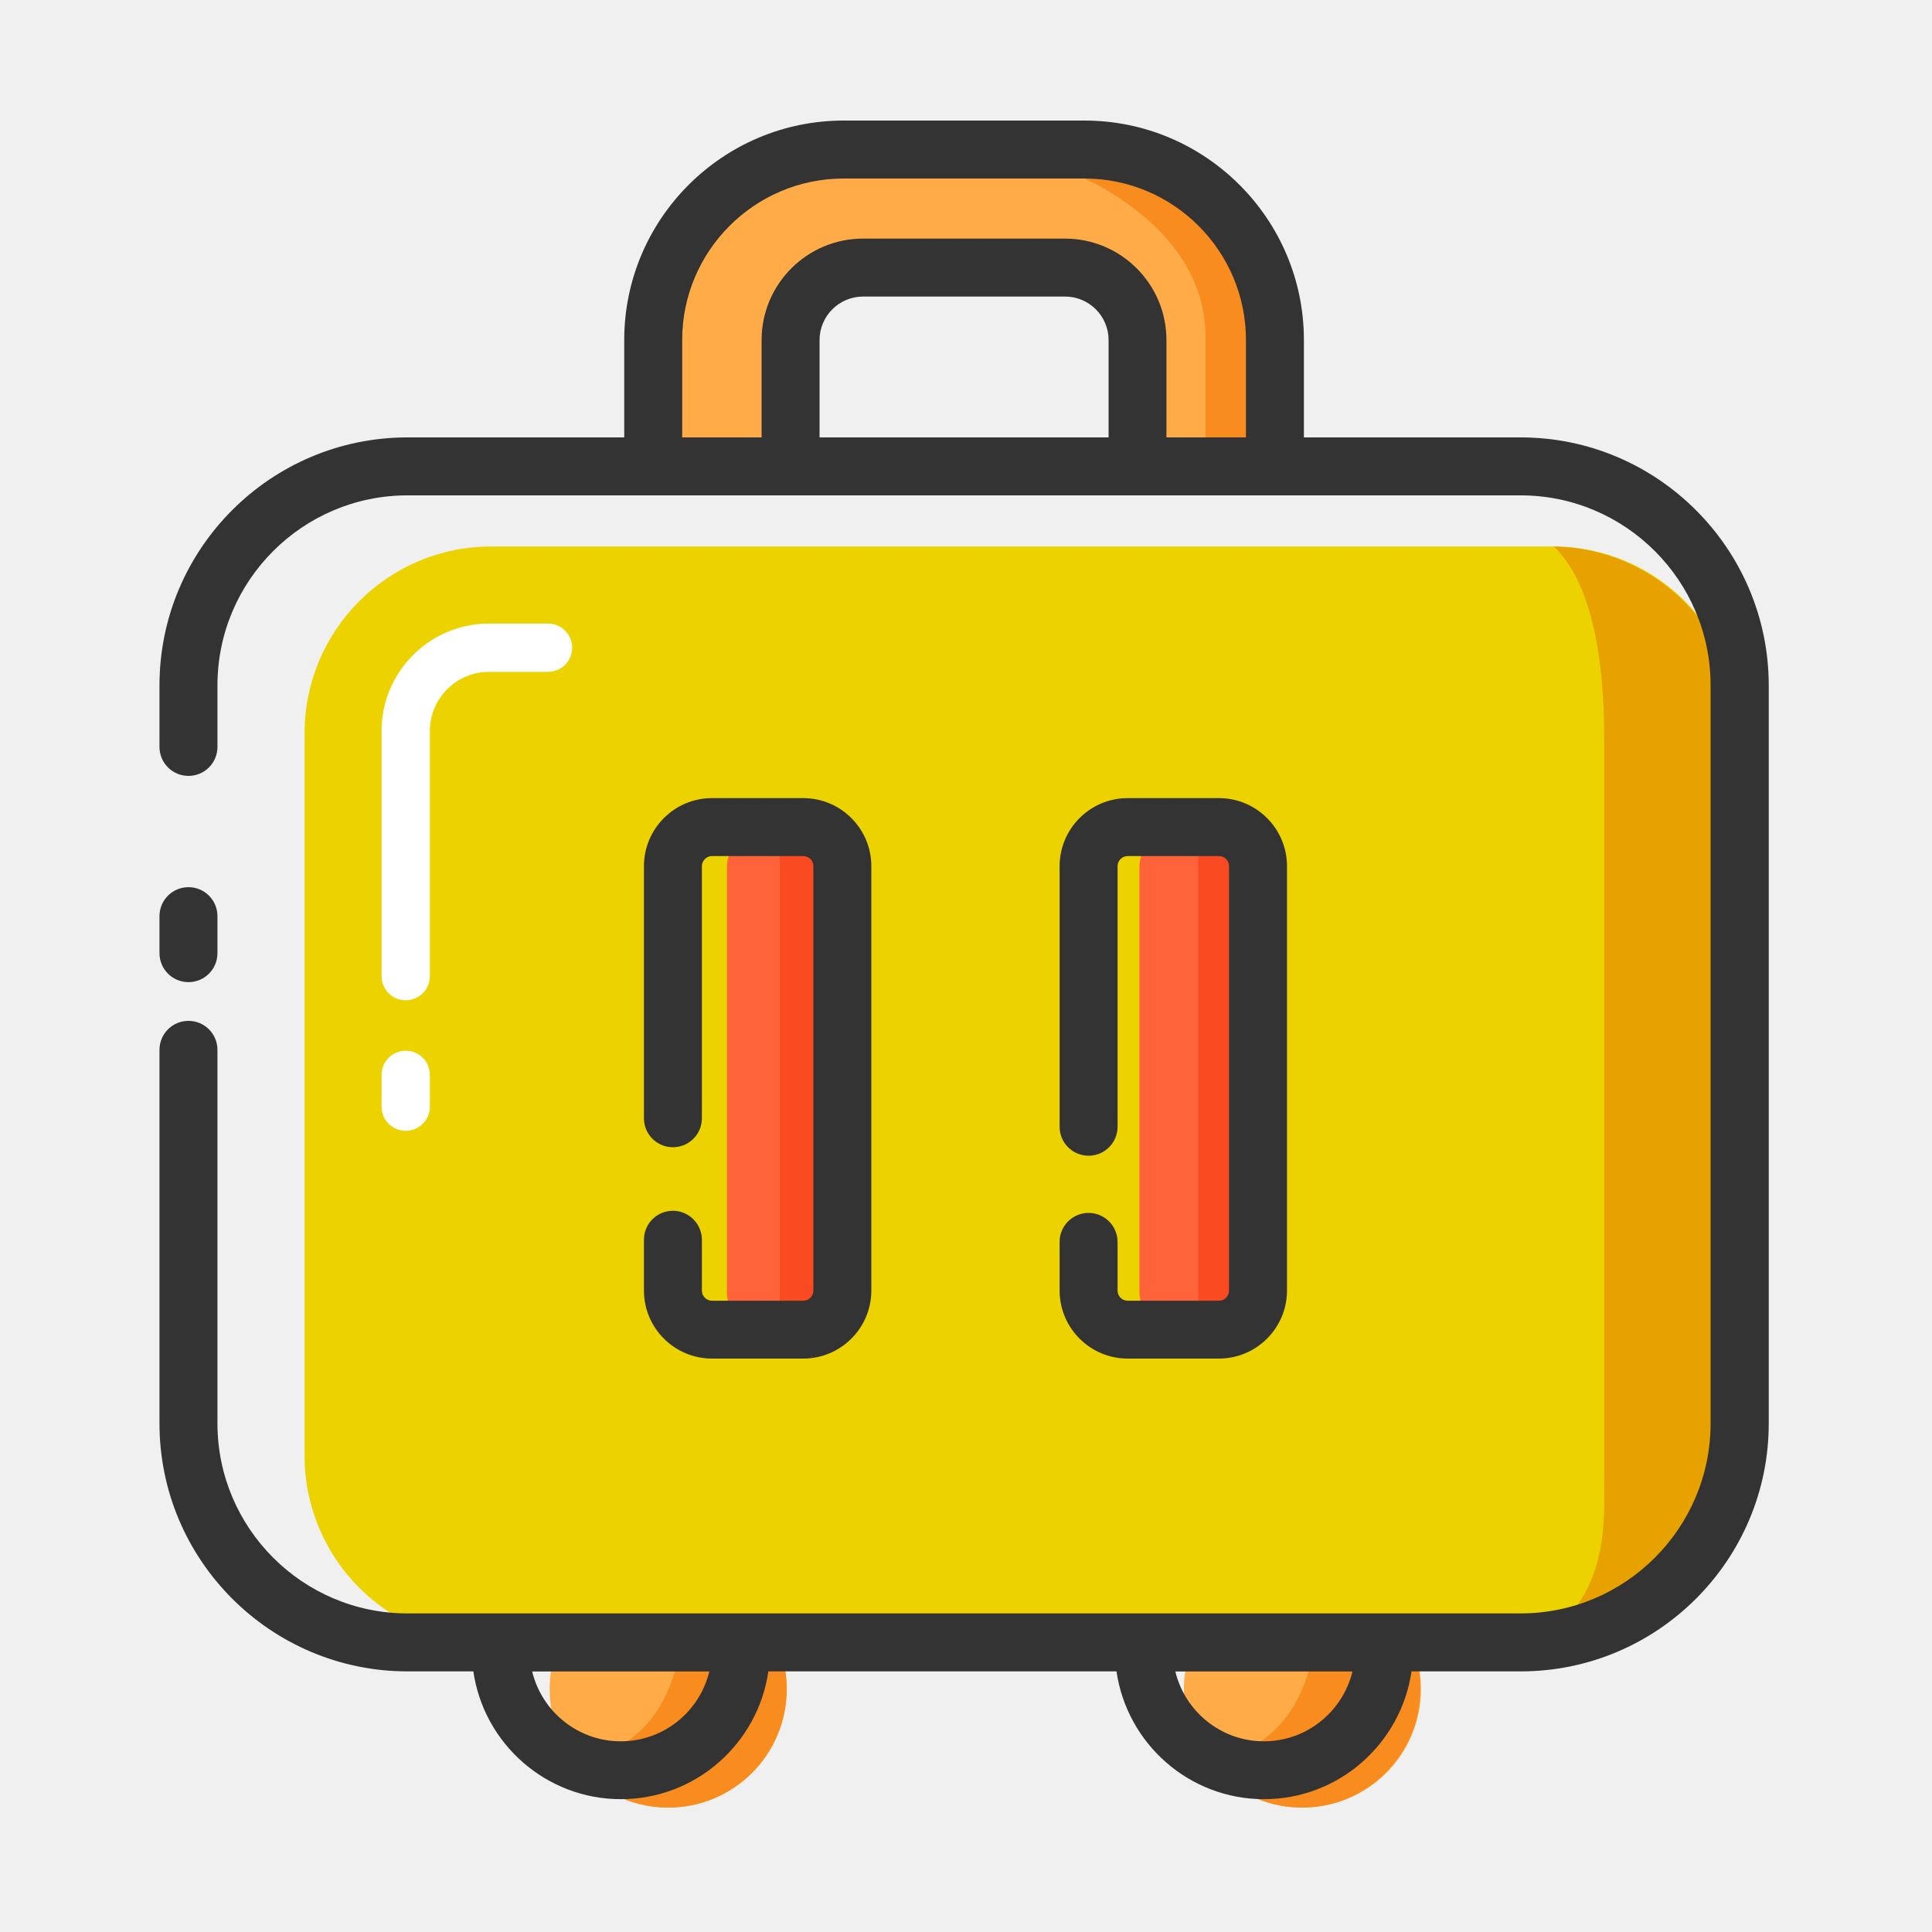
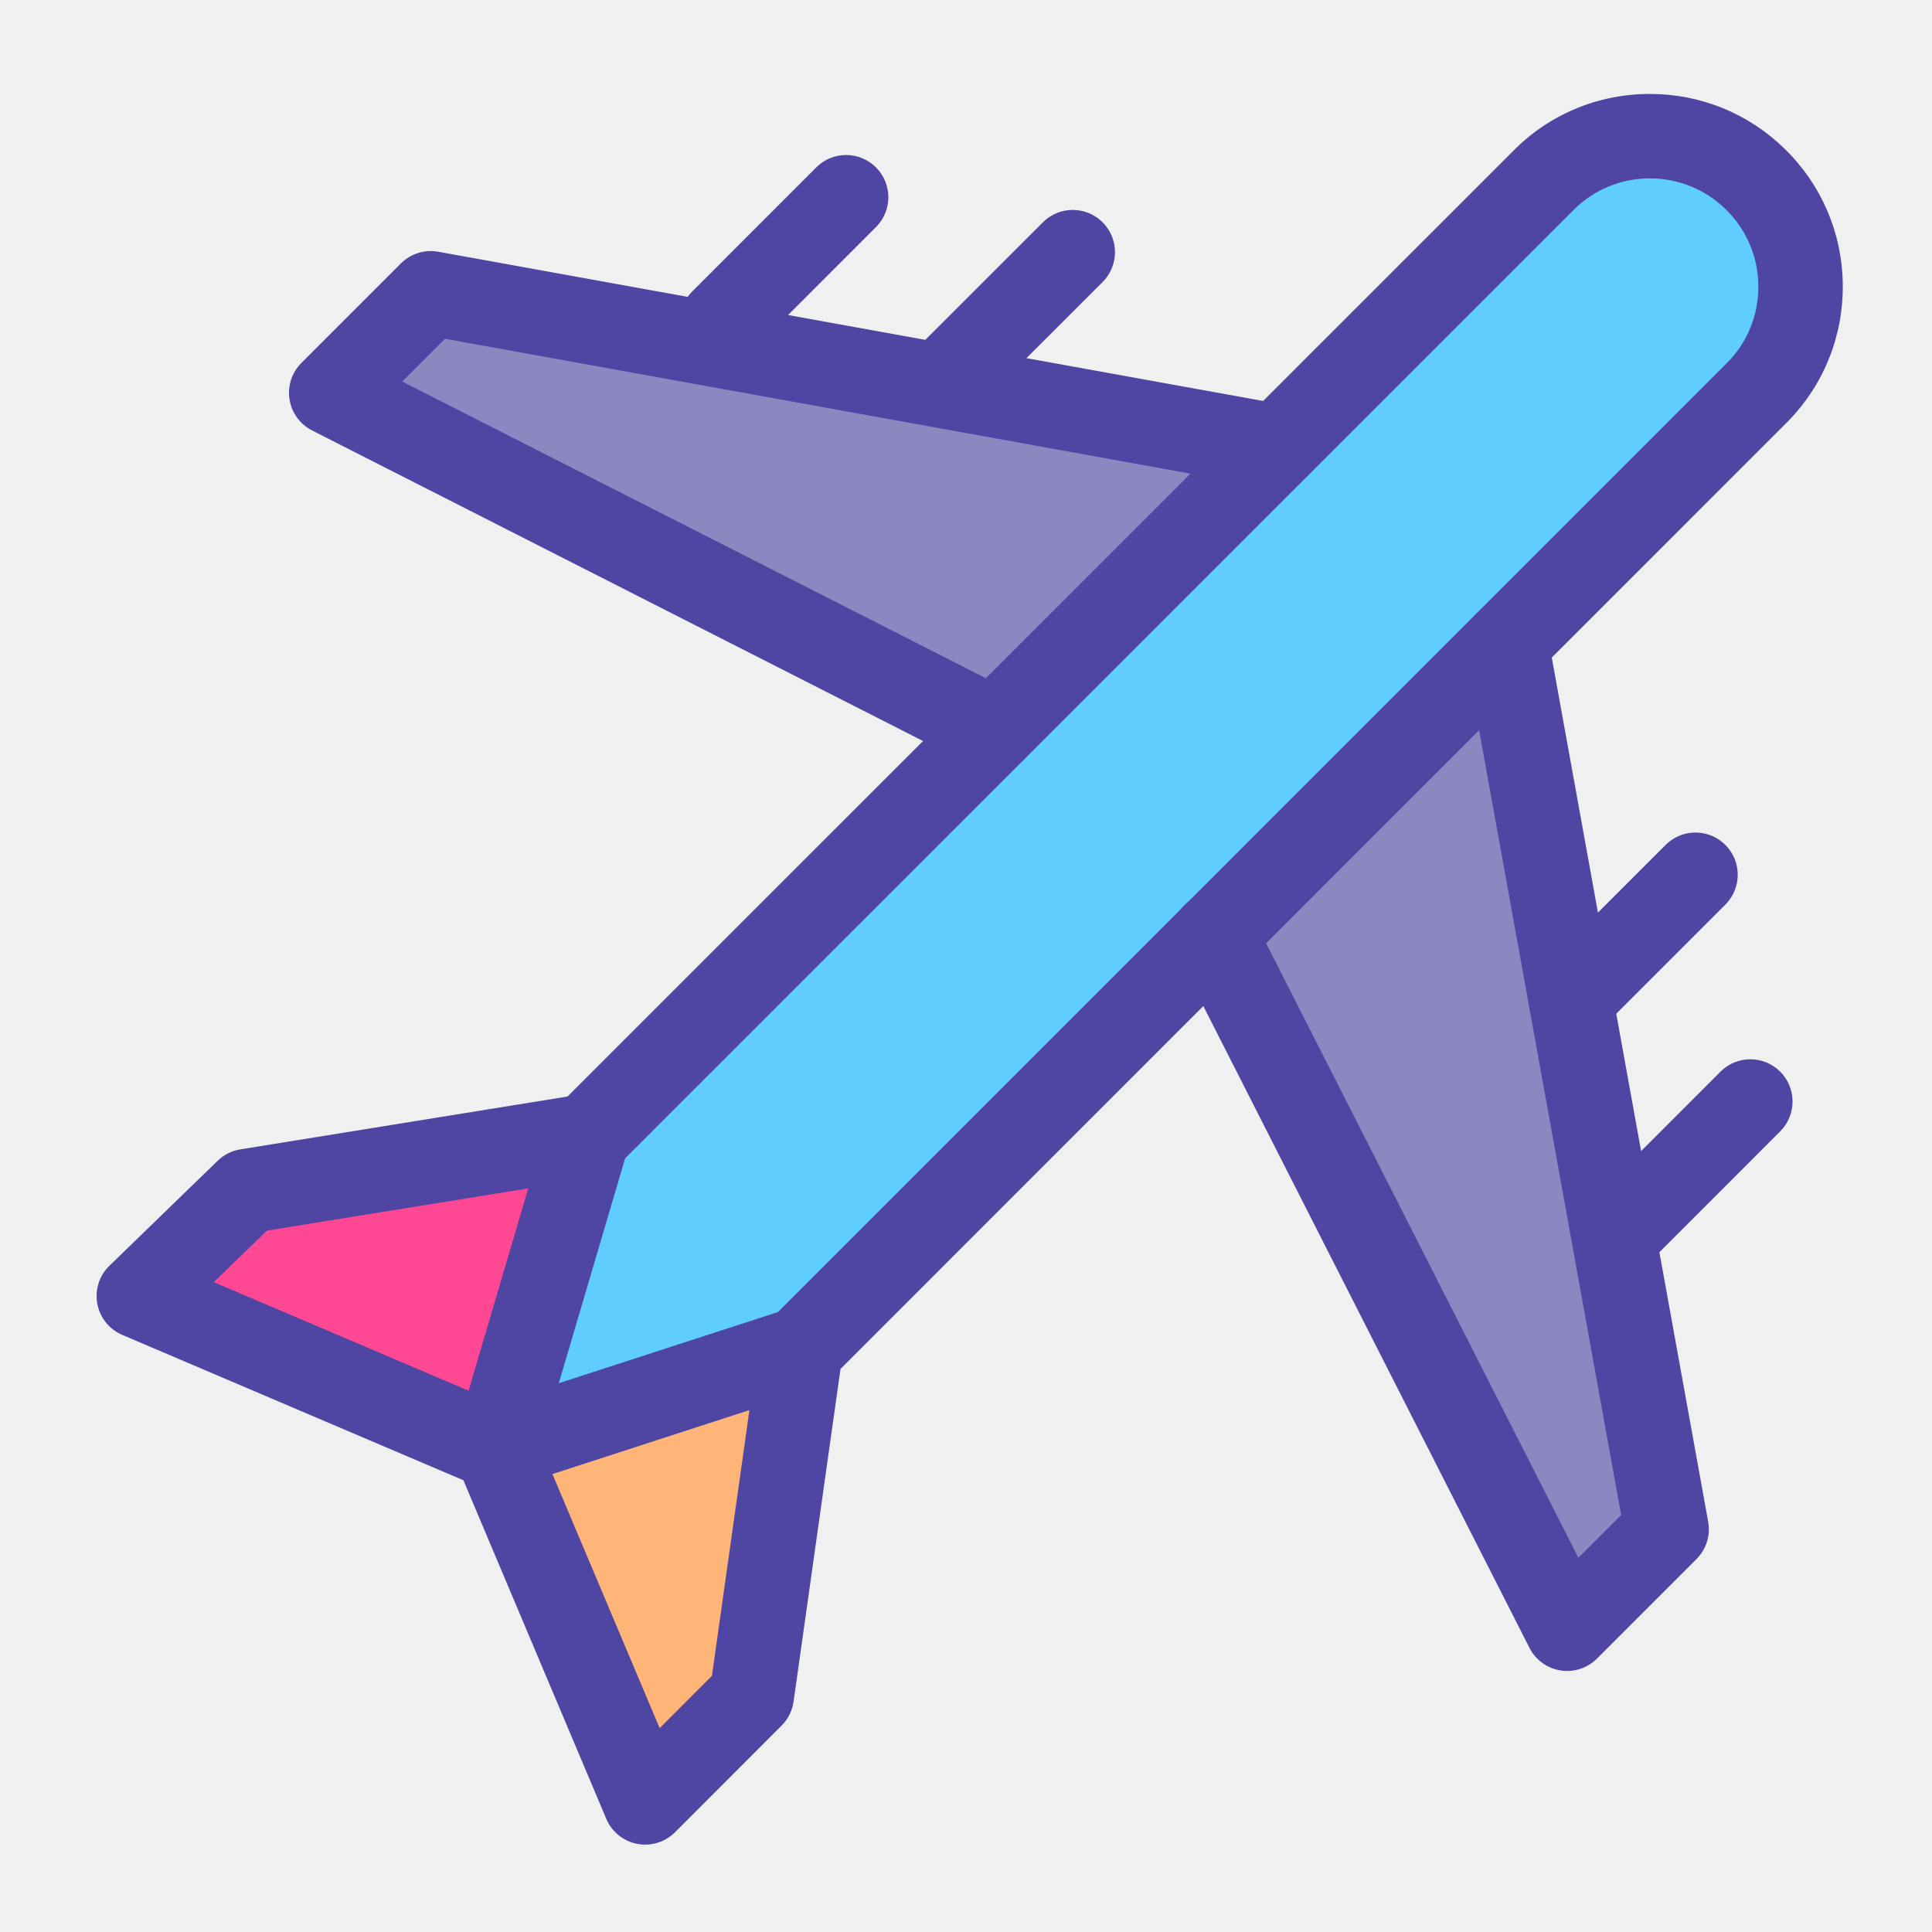
- <svg xmlns="http://www.w3.org/2000/svg" t="1732065186311" class="icon" viewBox="0 0 1024 1024" version="1.1" p-id="14285" width="200" height="200">
-   <path d="M354.15 895.232m-62.822 0a62.822 62.822 0 1 0 125.645 0 62.822 62.822 0 1 0-125.645 0Z" fill="#FFAC48" p-id="14286" />
-   <path d="M690.33 895.232m-62.822 0a62.822 62.822 0 1 0 125.645 0 62.822 62.822 0 1 0-125.645 0Z" fill="#FFAC48" p-id="14287" />
-   <path d="M376.627 836.608l-14.694 21.811s0.973 69.427-58.47 73.83c11.418 15.616 29.85 25.805 50.688 25.805 34.714 0 62.822-28.109 62.822-62.822 0-26.778-16.742-49.562-40.346-58.624zM712.499 836.608l-14.694 21.811s0.973 69.427-58.47 73.83c11.418 15.616 29.85 25.805 50.688 25.805 34.714 0 62.822-28.109 62.822-62.822 0-26.778-16.794-49.562-40.346-58.624z" fill="#F98C1E" p-id="14288" />
-   <path d="M823.091 870.554H260.403c-54.682 0-98.97-44.339-98.97-98.97V388.608c0-54.682 44.339-98.97 98.97-98.97h562.688c54.682 0 98.97 44.339 98.97 98.97v382.976c0 54.63-44.339 98.97-98.97 98.97z" fill="#ECD300" p-id="14289" />
-   <path d="M823.552 289.69c13.824 13.158 26.675 41.574 26.675 101.786v389.018c0 26.829 3.277 64.768-35.021 90.061h7.066c55.142 0 99.84-45.005 99.84-100.557V390.144c-0.051-55.091-44.032-99.738-98.56-100.454z" fill="#E8A200" p-id="14290" />
-   <path d="M429.926 705.485H406.016c-11.469 0-20.736-9.267-20.736-20.736V459.827c0-11.469 9.267-20.736 20.736-20.736h23.859c11.469 0 20.736 9.267 20.736 20.736v224.922c0 11.469-9.267 20.736-20.685 20.736z" fill="#FF6339" p-id="14291" />
-   <path d="M413.389 439.091h37.274v266.394h-37.274z" fill="#F94A21" p-id="14292" />
-   <path d="M648.499 705.485H624.64c-11.469 0-20.736-9.267-20.736-20.736V459.827c0-11.469 9.267-20.736 20.736-20.736h23.859c11.469 0 20.736 9.267 20.736 20.736v224.922c0 11.469-9.267 20.736-20.736 20.736z" fill="#FF6339" p-id="14293" />
-   <path d="M635.034 439.091h37.274v266.394h-37.274z" fill="#F94A21" p-id="14294" />
-   <path d="M420.762 247.194V180.224c0-21.146 17.203-38.4 38.4-38.4h107.11c21.146 0 38.4 17.203 38.4 38.4v66.97h62.566V180.224c0-55.654-45.261-100.966-100.966-100.966H459.11c-55.654 0-100.966 45.261-100.966 100.966v66.97h62.618z" fill="#FFAC48" p-id="14295" />
-   <path d="M562.381 89.19s76.595 26.266 76.595 89.6v73.216h29.133V193.792c0-31.078-7.885-105.165-105.728-104.602z" fill="#F98C1E" p-id="14296" />
-   <path d="M99.891 520.55c8.499 0 15.36-6.861 15.36-15.36v-19.61c0-8.499-6.861-15.36-15.36-15.36s-15.36 6.861-15.36 15.36v19.61c0 8.499 6.861 15.36 15.36 15.36z" fill="#333333" p-id="14297" />
-   <path d="M805.99 231.834h-114.893V180.224c0-64.154-52.173-116.326-116.326-116.326H447.181c-64.154 0-116.326 52.173-116.326 116.326v51.61H215.962c-72.499 0-131.43 58.982-131.43 131.43v32.614c0 8.499 6.861 15.36 15.36 15.36s15.36-6.861 15.36-15.36v-32.614c0-55.552 45.21-100.71 100.71-100.71H805.939c55.552 0 100.71 45.21 100.71 100.71v391.168c0 55.552-45.21 100.71-100.71 100.71H215.962c-55.552 0-100.71-45.21-100.71-100.71v-197.99c0-8.499-6.861-15.36-15.36-15.36s-15.36 6.861-15.36 15.36v197.99c0 72.499 58.982 131.43 131.43 131.43H250.88c5.53 38.246 38.451 67.738 78.182 67.738s72.653-29.491 78.182-67.738h184.525c5.53 38.246 38.451 67.738 78.182 67.738s72.602-29.491 78.182-67.738h57.907c72.499 0 131.43-58.982 131.43-131.43v-391.168c-0.051-72.448-59.034-131.43-131.482-131.43z m-218.47 0H434.381V180.224c0-12.698 10.342-23.04 23.04-23.04h107.11c12.698 0 23.04 10.342 23.04 23.04v51.61z m30.72 0V180.224c0-29.645-24.115-53.76-53.76-53.76H457.421c-29.645 0-53.76 24.115-53.76 53.76v51.61h-42.086V180.224c0-47.206 38.4-85.606 85.606-85.606h127.59c47.206 0 85.606 38.4 85.606 85.606v51.61h-42.138zM329.011 922.931c-22.733 0-41.83-15.821-46.95-37.018h93.901c-5.12 21.197-24.166 37.018-46.95 37.018z m340.89 0c-22.733 0-41.83-15.821-46.95-37.018h93.901c-5.171 21.197-24.218 37.018-46.95 37.018z" fill="#333333" p-id="14298" />
-   <path d="M356.659 641.741c-8.499 0-15.36 6.861-15.36 15.36v26.88c0 19.917 16.179 36.096 36.096 36.096h48.333c19.917 0 36.096-16.179 36.096-36.096V459.11c0-19.917-16.179-36.096-36.096-36.096h-48.333c-19.917 0-36.096 16.179-36.096 36.096v133.581c0 8.499 6.861 15.36 15.36 15.36s15.36-6.861 15.36-15.36V459.11c0-2.97 2.406-5.376 5.376-5.376h48.333c2.97 0 5.376 2.406 5.376 5.376v224.922c0 2.97-2.406 5.376-5.376 5.376h-48.333c-2.97 0-5.376-2.406-5.376-5.376v-26.88c0-8.499-6.861-15.411-15.36-15.411zM576.973 642.867c-8.499 0-15.36 6.861-15.36 15.36v25.754c0 19.917 16.179 36.096 36.096 36.096h48.333c19.917 0 36.096-16.179 36.096-36.096V459.11c0-19.917-16.179-36.096-36.096-36.096h-48.333c-19.917 0-36.096 16.179-36.096 36.096v138.086c0 8.499 6.861 15.36 15.36 15.36s15.36-6.861 15.36-15.36V459.11c0-2.97 2.406-5.376 5.376-5.376h48.333c2.97 0 5.376 2.406 5.376 5.376v224.922c0 2.97-2.406 5.376-5.376 5.376h-48.333c-2.97 0-5.376-2.406-5.376-5.376v-25.754c0-8.499-6.861-15.411-15.36-15.411z" fill="#333333" p-id="14299" />
-   <path d="M215.04 599.347a12.8 12.8 0 0 1-12.8-12.8v-16.845a12.8 12.8 0 0 1 25.6 0v16.845a12.8 12.8 0 0 1-12.8 12.8z" fill="#FFFFFF" p-id="14300" />
-   <path d="M215.04 530.176a12.8 12.8 0 0 1-12.8-12.8V387.43c0-31.386 25.549-56.934 56.934-56.934h31.283a12.8 12.8 0 0 1 0 25.6h-31.283c-17.306 0-31.334 14.08-31.334 31.334v129.997c0 7.014-5.734 12.749-12.8 12.749z" fill="#FFFFFF" p-id="14301" />
+ <svg xmlns="http://www.w3.org/2000/svg" t="1770544199197" class="icon" viewBox="0 0 1024 1024" version="1.1" p-id="4369" width="200" height="200">
+   <path d="M930.219 94.836c31.585 30.754 32.225 81.297 1.439 112.851l-133.279 133.311-154.602 154.634-219.403 219.403-161.667 52.493 48.785-165.408 215.375-215.343 150.127-150.127 140.376-140.344c30.754-31.585 81.297-32.257 112.851-1.471z" fill="#5FCEFF" p-id="4370" />
+   <path d="M832.553 529.743l50.799 280.784-52.749 52.749-186.827-367.644 154.602-154.634zM676.992 236.651l-150.127 150.127-351.308-178.579 52.749-52.749 448.653 81.169z" fill="#8B87C1" p-id="4371" />
+   <path d="M424.373 715.035l-25.927 183.726-56.489 56.553-79.251-187.786z" fill="#FFB578" p-id="4372" />
+   <path d="M311.49 602.121l-48.785 165.408-189.129-80.594 57.384-55.658z" fill="#FF4893" p-id="4373" />
+   <path d="M526.85 409.162a22.318 22.318 0 0 1-10.121-2.433L165.417 228.147a22.378 22.378 0 0 1-5.684-35.773l52.749-52.749a22.353 22.353 0 0 1 19.808-6.196l448.653 81.169a22.378 22.378 0 0 1 18.037 26.004 22.366 22.366 0 0 1-26.004 18.037L235.848 179.557l-22.663 22.666 323.824 164.605a22.378 22.378 0 0 1-10.16 42.333zM830.603 885.654a22.378 22.378 0 0 1-19.952-12.241l-186.827-367.644a22.378 22.378 0 1 1 39.897-20.278l172.86 340.154 22.663-22.663-82.889-458.001a22.378 22.378 0 0 1 44.041-7.973l84.974 469.532a22.372 22.372 0 0 1-6.196 19.808l-52.749 52.749a22.369 22.369 0 0 1-15.821 6.557z" fill="#4F46A3" p-id="4374" />
+   <path d="M341.957 977.693a22.388 22.388 0 0 1-20.617-13.676l-75.731-179.449-180.804-77.049a22.372 22.372 0 0 1-6.806-36.649l57.384-55.658a22.378 22.378 0 0 1 12.011-6.029l173.387-28.002 500.763-500.702c19.191-19.712 45.191-30.687 73.001-30.687 26.8 0 52.122 10.307 71.304 29.021 19.543 19.028 30.508 44.552 30.857 71.85 0.345 27.305-9.962 53.104-29.034 72.65L445.485 725.569l-24.881 176.322a22.378 22.378 0 0 1-6.327 12.689l-56.489 56.55a22.378 22.378 0 0 1-15.831 6.563z m-228.627-298.143l158.148 67.391a22.385 22.385 0 0 1 11.845 11.886l66.317 157.131 27.695-27.724 24.881-176.328a22.41 22.41 0 0 1 6.333-12.698L915.83 191.865c10.524-10.79 16.317-25.284 16.122-40.626a56.985 56.985 0 0 0-17.346-40.37 57.058 57.058 0 0 0-40.06-16.317 56.969 56.969 0 0 0-41.144 17.366L327.312 617.949a22.362 22.362 0 0 1-12.254 6.266l-173.573 28.034-28.155 27.302zM832.553 552.121a22.378 22.378 0 0 1-15.821-38.203l65.888-65.885a22.378 22.378 0 1 1 31.643 31.646l-65.888 65.888a22.311 22.311 0 0 1-15.821 6.554zM861.965 671.973a22.378 22.378 0 0 1-15.828-38.197l65.859-65.888a22.378 22.378 0 0 1 31.656 31.637l-65.859 65.888a22.305 22.305 0 0 1-15.828 6.56zM502.505 222.073a22.378 22.378 0 0 1-15.821-38.203l65.888-65.856a22.378 22.378 0 1 1 31.637 31.653l-65.885 65.856a22.305 22.305 0 0 1-15.818 6.55zM382.685 192.725a22.378 22.378 0 0 1-15.828-38.197l65.888-65.92a22.378 22.378 0 0 1 31.653 31.64l-65.888 65.92a22.302 22.302 0 0 1-15.825 6.557z" fill="#4F46A3" p-id="4375" />
+   <path d="M262.702 789.913a22.385 22.385 0 0 1-6.905-43.67l161.667-52.493a22.378 22.378 0 1 1 13.82 42.57l-161.667 52.493a22.474 22.474 0 0 1-6.915 1.1z" fill="#4F46A3" p-id="4376" />
+   <path d="M262.715 789.913a22.378 22.378 0 0 1-21.474-28.715l48.785-165.405a22.378 22.378 0 0 1 42.928 12.663l-48.785 165.405a22.394 22.394 0 0 1-21.454 16.052z" fill="#4F46A3" p-id="4377" />
</svg>
